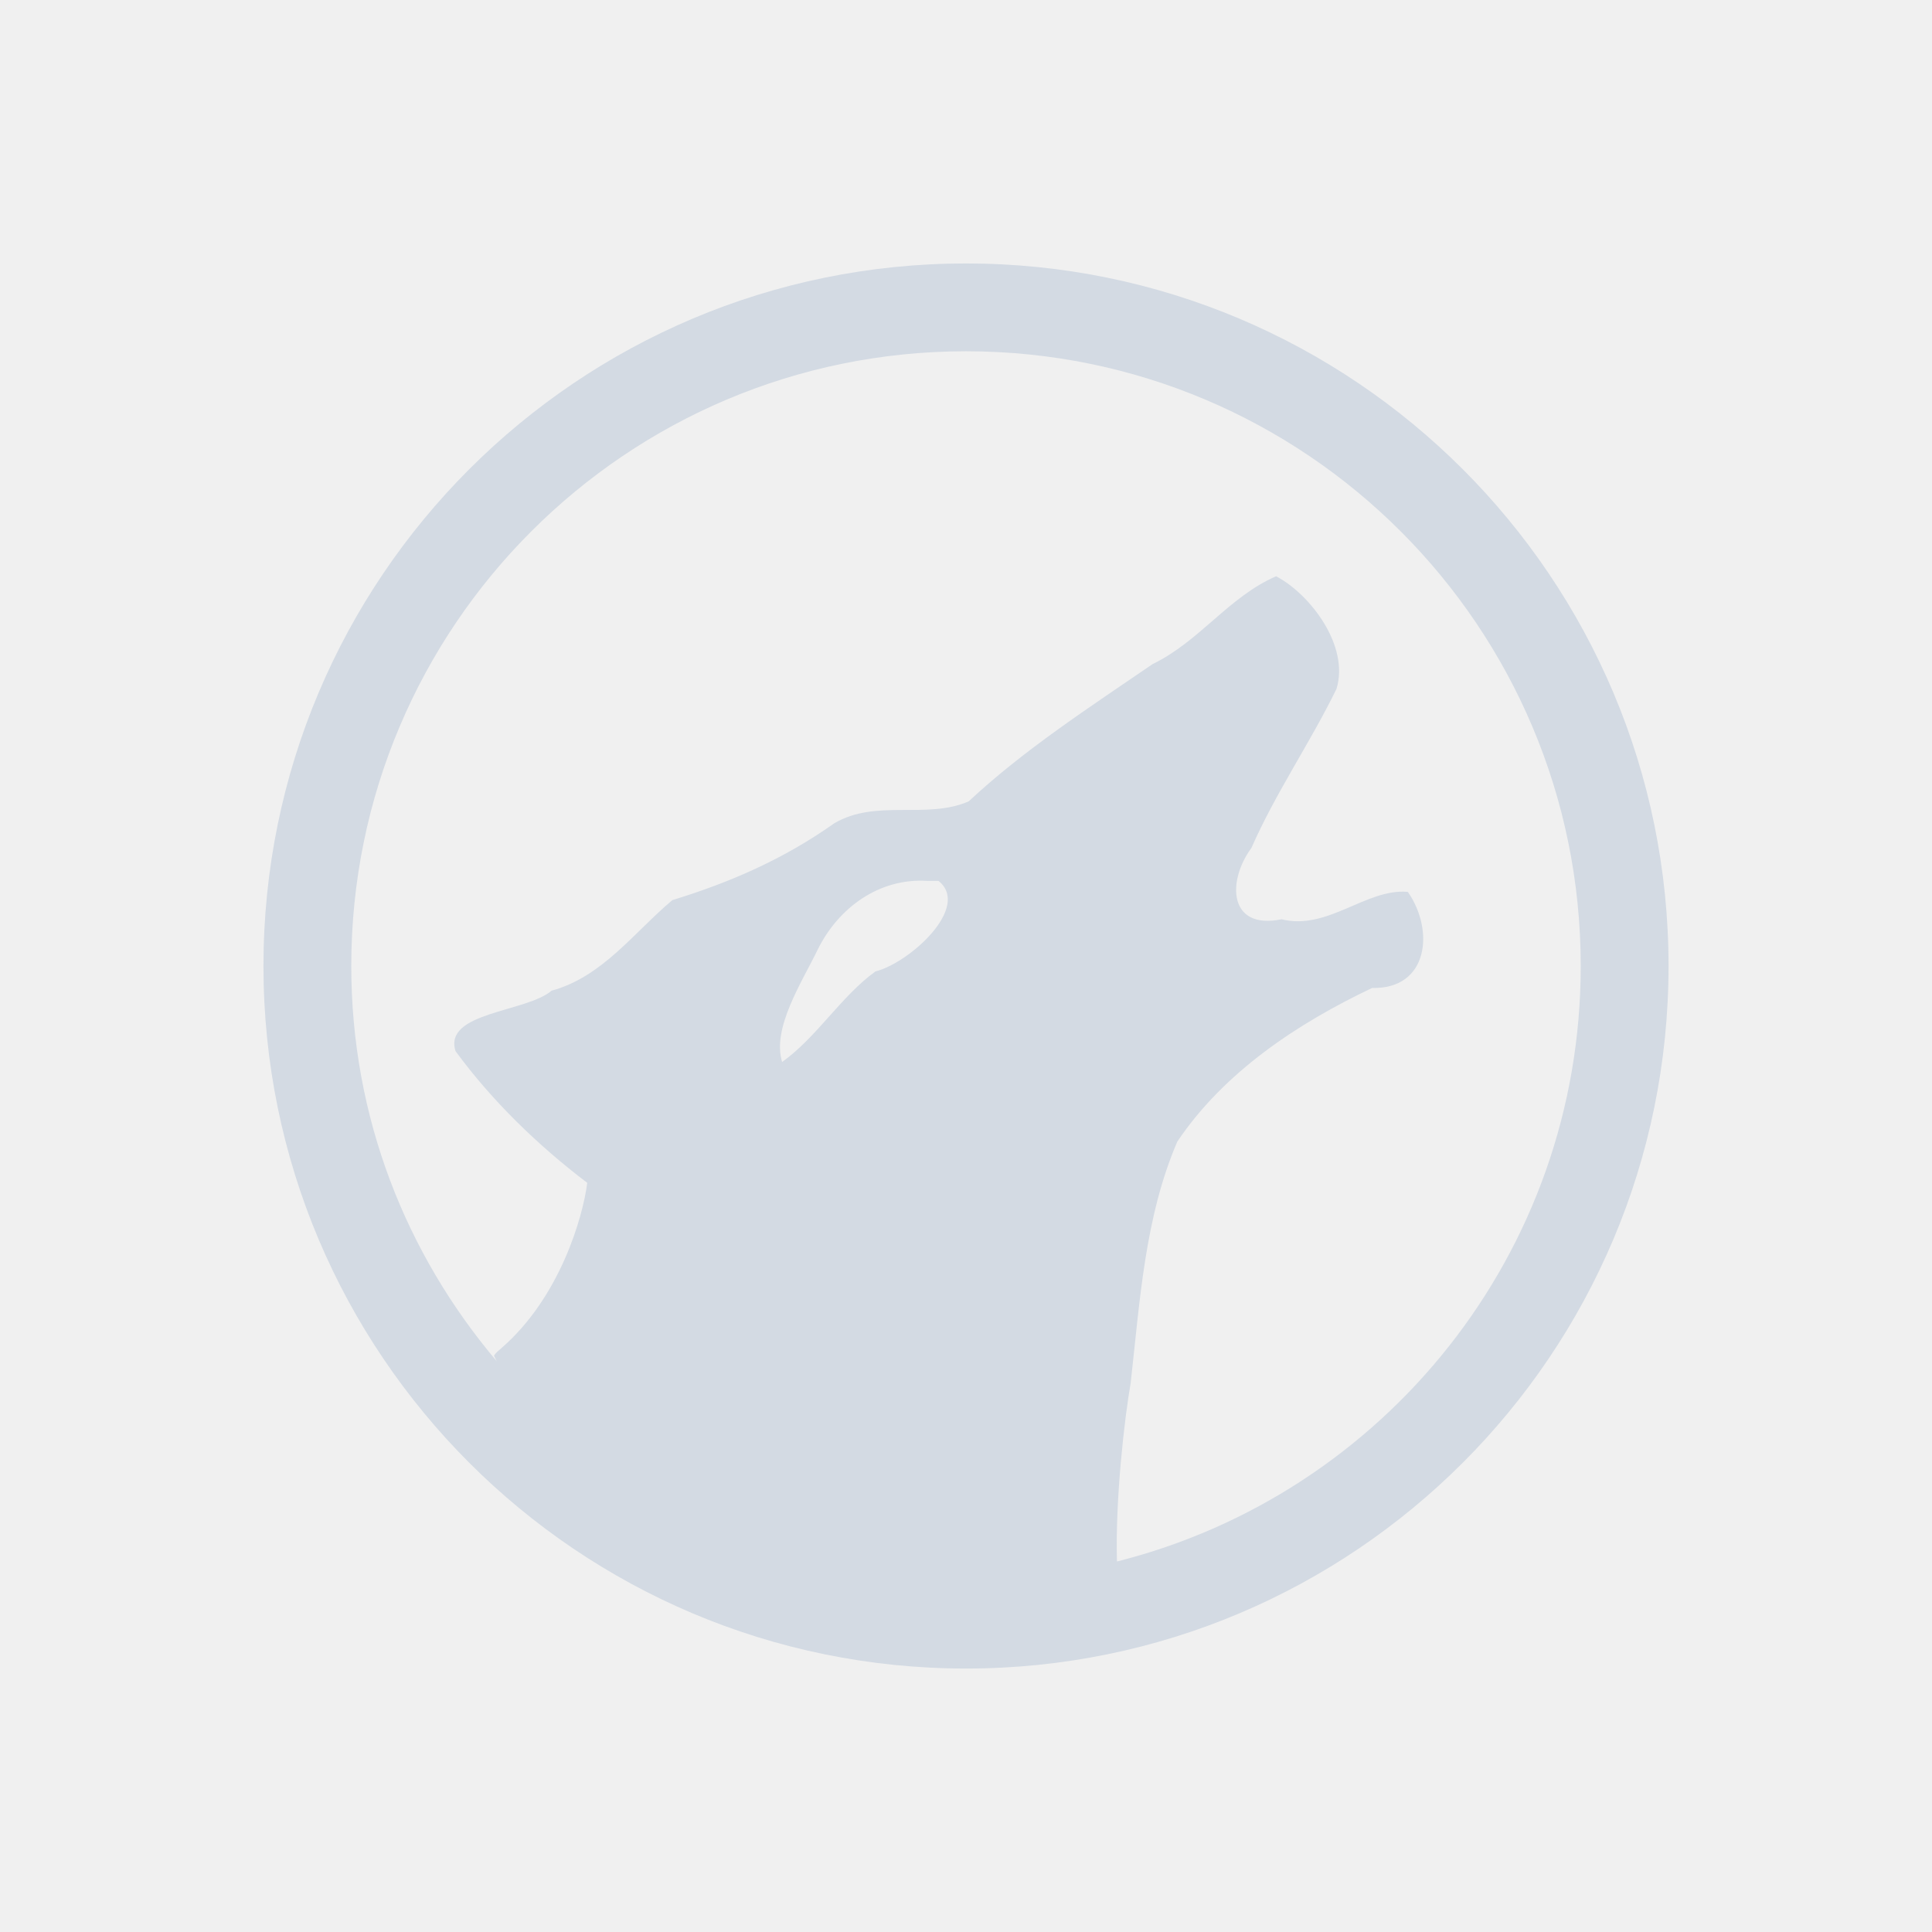
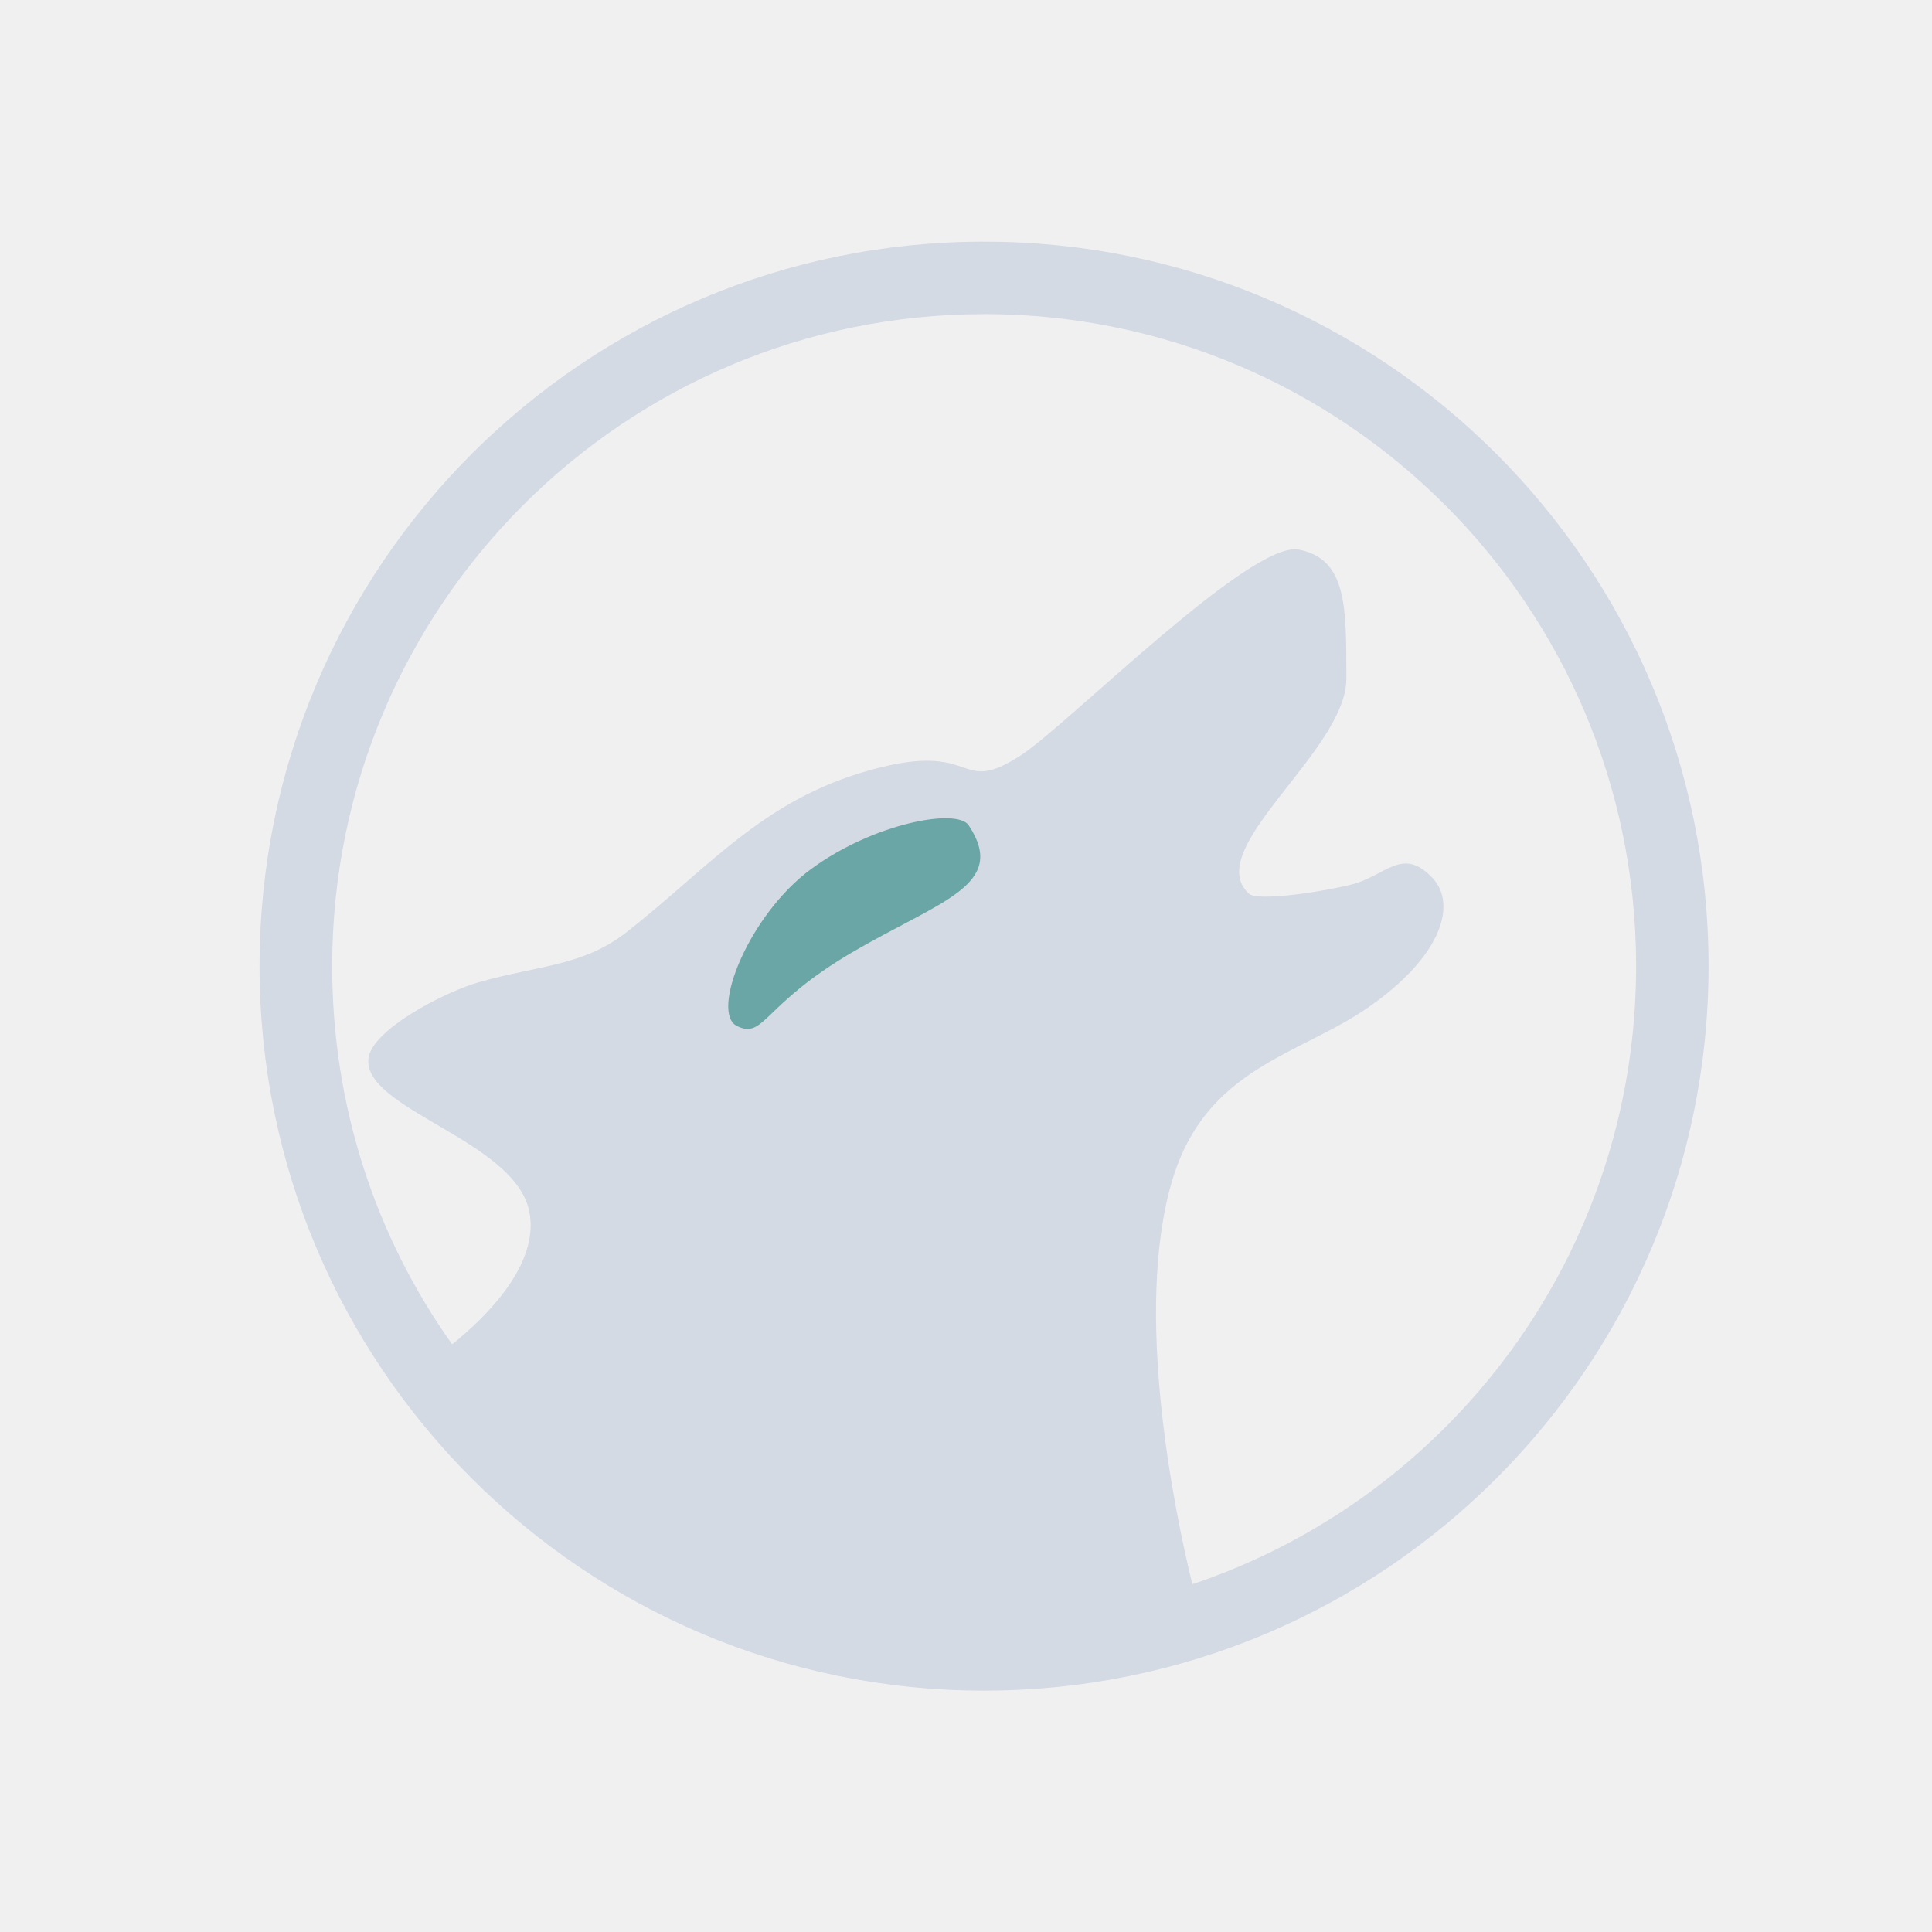
- <svg xmlns="http://www.w3.org/2000/svg" height="100%" width="100%" version="1.1" id="svg" viewBox="0 0 22 22">
-   <defs id="defs81">
-     <style type="text/css" id="current-color-scheme" />
-   </defs>
-   <g transform="translate(0,-2)" id="amarok">
-     <rect y="2" x="0" height="22" width="22" id="rect3009" style="fill:#ffffff;fill-opacity:0;stroke:none" />
-     <path class="ColorScheme-Text" id="rect3111" transform="translate(0,2)" d="m 11,3 c -4.418,0 -8,3.582 -8,8 0,4.418 3.582,8 8,8 4.418,0 8,-3.582 8,-8 0,-4.418 -3.582,-8 -8,-8 z m 0,1 c 3.866,0 7,3.134 7,7 0,3.274 -2.245,6.016 -5.281,6.781 -0.02,-0.713 0.086,-1.632 0.156,-2.031 0.104,-0.922 0.16,-1.888 0.531,-2.75 0.532,-0.792 1.368,-1.346 2.219,-1.75 0.64,0.016 0.713,-0.656 0.406,-1.094 -0.475,-0.042 -0.911,0.443 -1.438,0.312 C 13.989,10.592 13.97,10.035 14.25,9.656 14.525,9.029 14.92,8.458 15.219,7.844 15.369,7.354 14.918,6.764 14.531,6.562 13.988,6.799 13.661,7.303 13.125,7.562 12.414,8.049 11.659,8.538 11.031,9.125 10.551,9.335 9.975,9.094 9.5,9.375 8.918,9.786 8.316,10.047 7.656,10.25 c -0.437,0.367 -0.797,0.874 -1.375,1.031 -0.29,0.248 -1.233,0.242 -1.094,0.688 0.415,0.567 0.94,1.075 1.5,1.5 -0.05,0.396 -0.313,1.301 -0.969,1.875 C 5.678,15.38 5.648,15.4 5.625,15.438 5.634,15.459 5.646,15.478 5.656,15.5 4.624,14.281 4,12.723 4,11 4,7.134 7.134,4 11,4 Z m -0.438,6.031 h 0.125 c 0.373,0.298 -0.33,0.934 -0.719,1.031 -0.394,0.287 -0.668,0.75 -1.062,1.031 -0.118,-0.386 0.225,-0.907 0.406,-1.281 0.236,-0.478 0.703,-0.817 1.25,-0.781 z" style="fill:#d3dae3;fill-opacity:1" />
+ <svg xmlns="http://www.w3.org/2000/svg" width="32" height="32" version="1.1" id="svg12">
+   <defs id="defs16" />
+   <g id="amarok" transform="translate(32,10)">
+     <path style="opacity:0.001" d="M -32,-10 V 22 H 0 v -32 z" id="path7" />
+     <path d="m -15.701,-5.998 c -6.627,0 -12,5.373 -12,12 0,6.627 5.373,12 12,12 6.627,0 12,-5.373 12,-12 0,-6.627 -5.373,-12 -12,-12 z m 0,1.2 c 5.965,0 10.8,4.835 10.8,10.8 0,4.762 -3.072,8.801 -7.35,10.238 -0.297,-1.21 -0.975,-4.513 -0.337,-6.675 0.558,-1.891 2.109,-2.081 3.263,-2.888 1.231,-0.861 1.452,-1.713 1.05,-2.137 -0.502,-0.531 -0.776,-0.025 -1.35,0.113 -0.574,0.138 -1.553,0.274 -1.688,0.15 -0.8,-0.736 1.613,-2.362 1.613,-3.562 0,-1.2 0.01,-1.98 -0.787,-2.138 -0.798,-0.157 -3.834,2.911 -4.613,3.413 -1.024,0.66 -0.712,-0.195 -2.287,0.187 -1.92,0.466 -2.805,1.617 -4.237,2.738 -0.716,0.56 -1.437,0.543 -2.438,0.825 -0.569,0.16 -1.795,0.795 -1.837,1.275 -0.073,0.834 2.411,1.344 2.663,2.512 0.188,0.873 -0.706,1.757 -1.275,2.213 -1.258,-1.766 -1.987,-3.929 -1.987,-6.263 0,-5.965 4.835,-10.8 10.8,-10.8 z" id="path15048" style="display:inline;fill:#d3dae3;fill-opacity:1;stroke:none;stroke-width:1.2" />
+     <path d="m -19.79,6.996 c -0.455,-0.217 0.189,-1.845 1.23,-2.606 1.041,-0.761 2.413,-1.008 2.604,-0.721 0.657,0.992 -0.466,1.249 -1.925,2.102 -1.491,0.872 -1.454,1.442 -1.909,1.225 z" id="path15823" style="display:inline;fill:#6aa6a5;fill-opacity:1;stroke:none;stroke-width:1.2" />
+   </g>
+   <g id="22-22-amarok" transform="translate(32,10)">
+     <path style="opacity:0.001" d="M 0,0 V 22 H 22 V 0 Z" id="path4" />
+     <path d="m 10.957,3 c -4.418,0 -8,3.582 -8,8 0,4.418 3.582,8 8,8 4.418,0 8,-3.582 8,-8 0,-4.418 -3.582,-8 -8,-8 z m 0,0.8 c 3.976,0 7.2,3.224 7.2,7.2 0,3.174 -2.048,5.867 -4.9,6.825 -0.198,-0.806 -0.65,-3.008 -0.225,-4.45 0.372,-1.261 1.406,-1.388 2.175,-1.925 0.821,-0.574 0.968,-1.142 0.7,-1.425 -0.335,-0.354 -0.518,-0.017 -0.9,0.075 -0.382,0.092 -1.035,0.182 -1.125,0.1 C 13.349,9.709 14.957,8.625 14.957,7.825 c 0,-0.8 0.007,-1.32 -0.525,-1.425 C 13.9,6.295 11.876,8.341 11.357,8.675 10.674,9.115 10.883,8.545 9.832,8.8 8.552,9.111 7.962,9.878 7.007,10.625 6.53,10.999 6.049,10.987 5.382,11.175 5.002,11.282 4.185,11.705 4.157,12.025 4.108,12.581 5.764,12.921 5.932,13.7 6.057,14.282 5.461,14.871 5.082,15.175 4.243,13.998 3.757,12.555 3.757,11 c 0,-3.976 3.224,-7.2 7.2,-7.2 z" id="path15048-3" style="display:inline;fill:#d3dae3;fill-opacity:1;stroke:none;stroke-width:0.8" />
+     <path d="M 8.231,11.662 C 7.928,11.518 8.357,10.432 9.051,9.925 9.746,9.418 10.66,9.253 10.787,9.444 c 0.438,0.661 -0.31,0.832 -1.283,1.401 -0.994,0.581 -0.969,0.962 -1.272,0.817 z" id="path15823-6" style="display:inline;fill:#6aa6a5;fill-opacity:1;stroke:none;stroke-width:0.8" />
  </g>
</svg>
